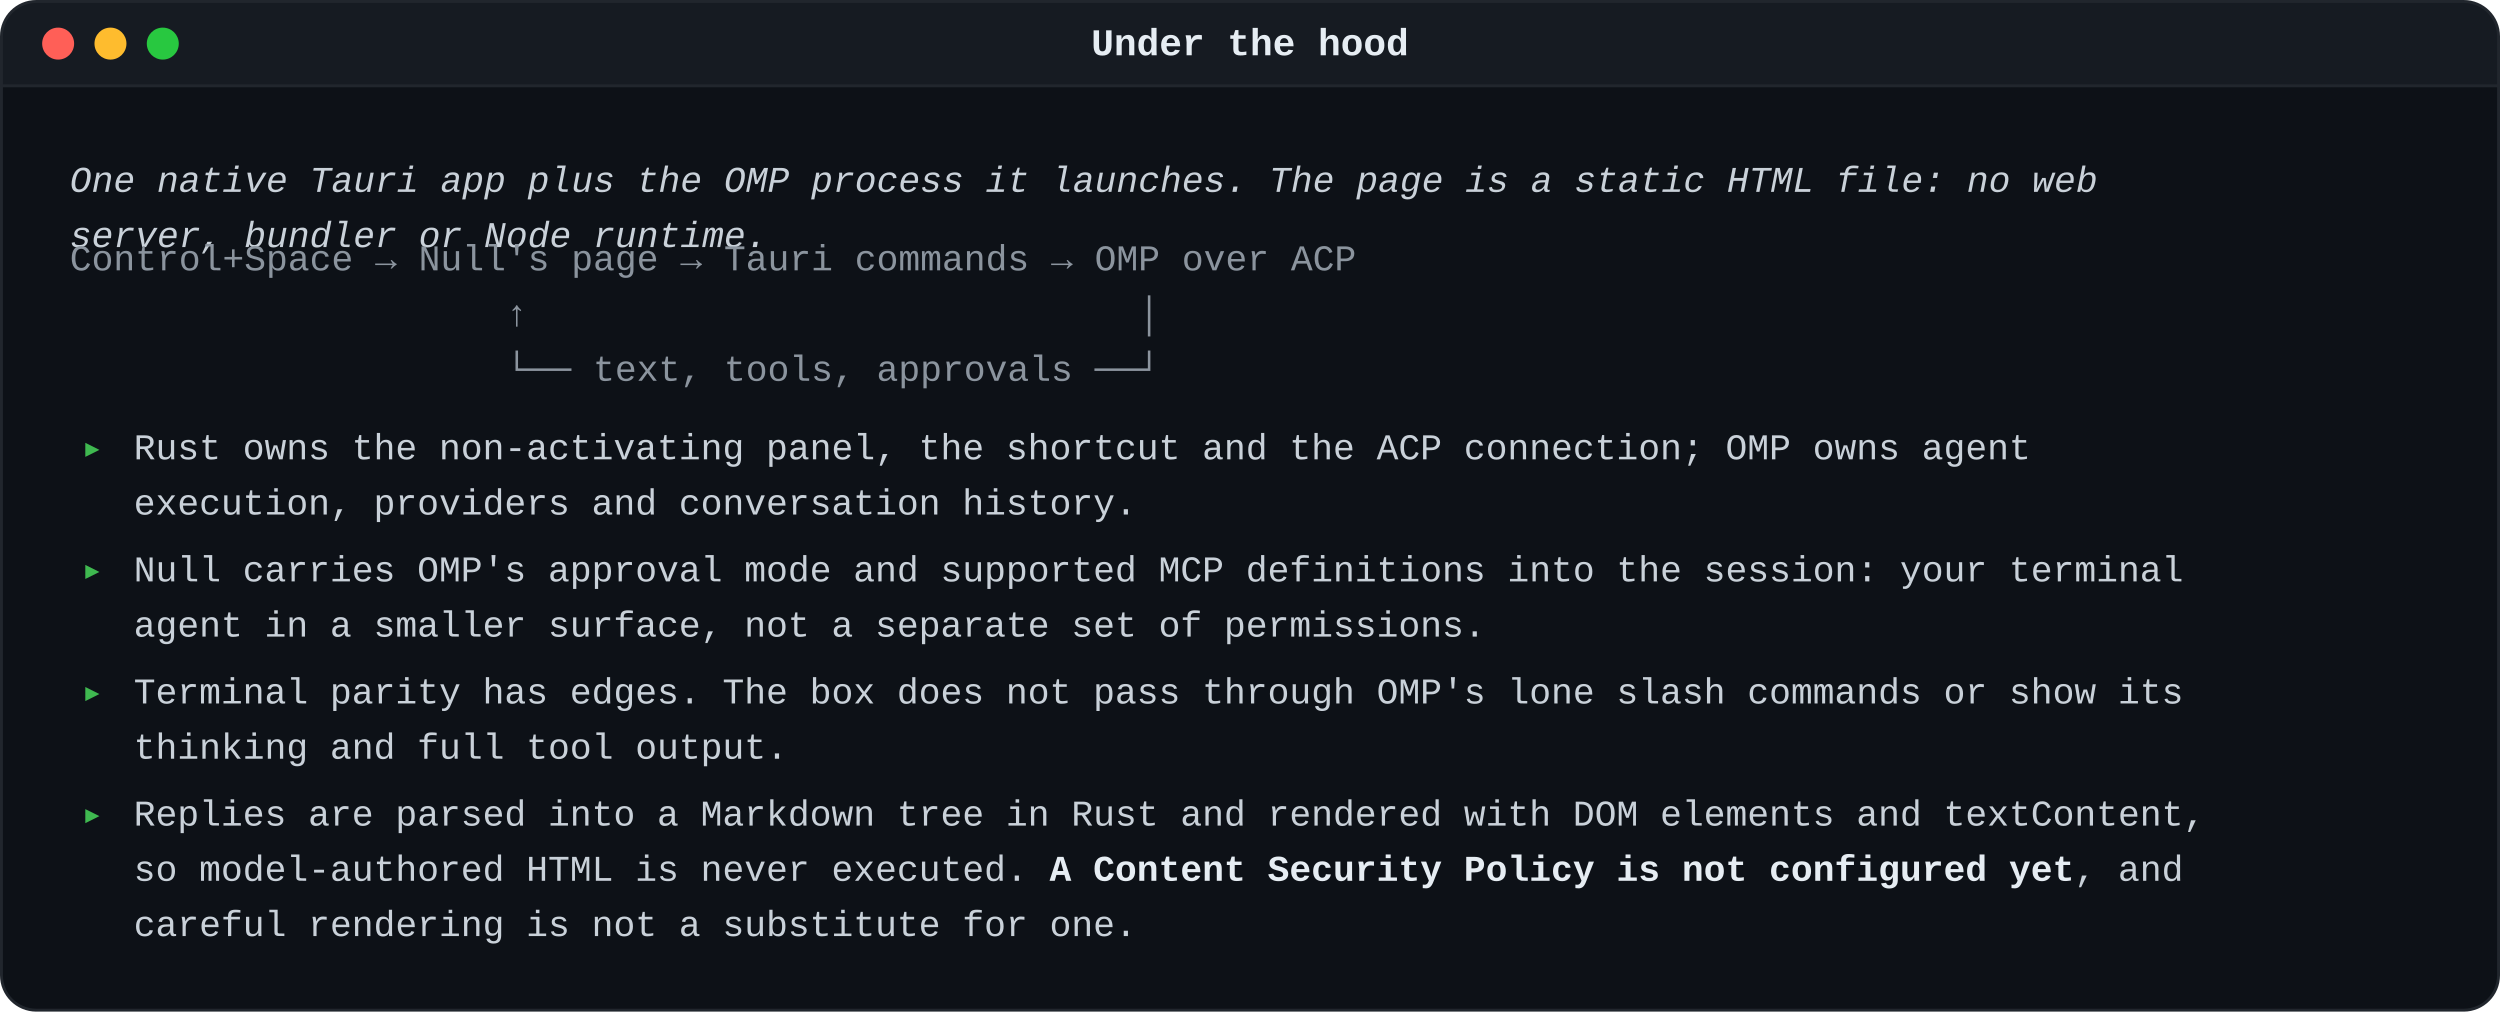
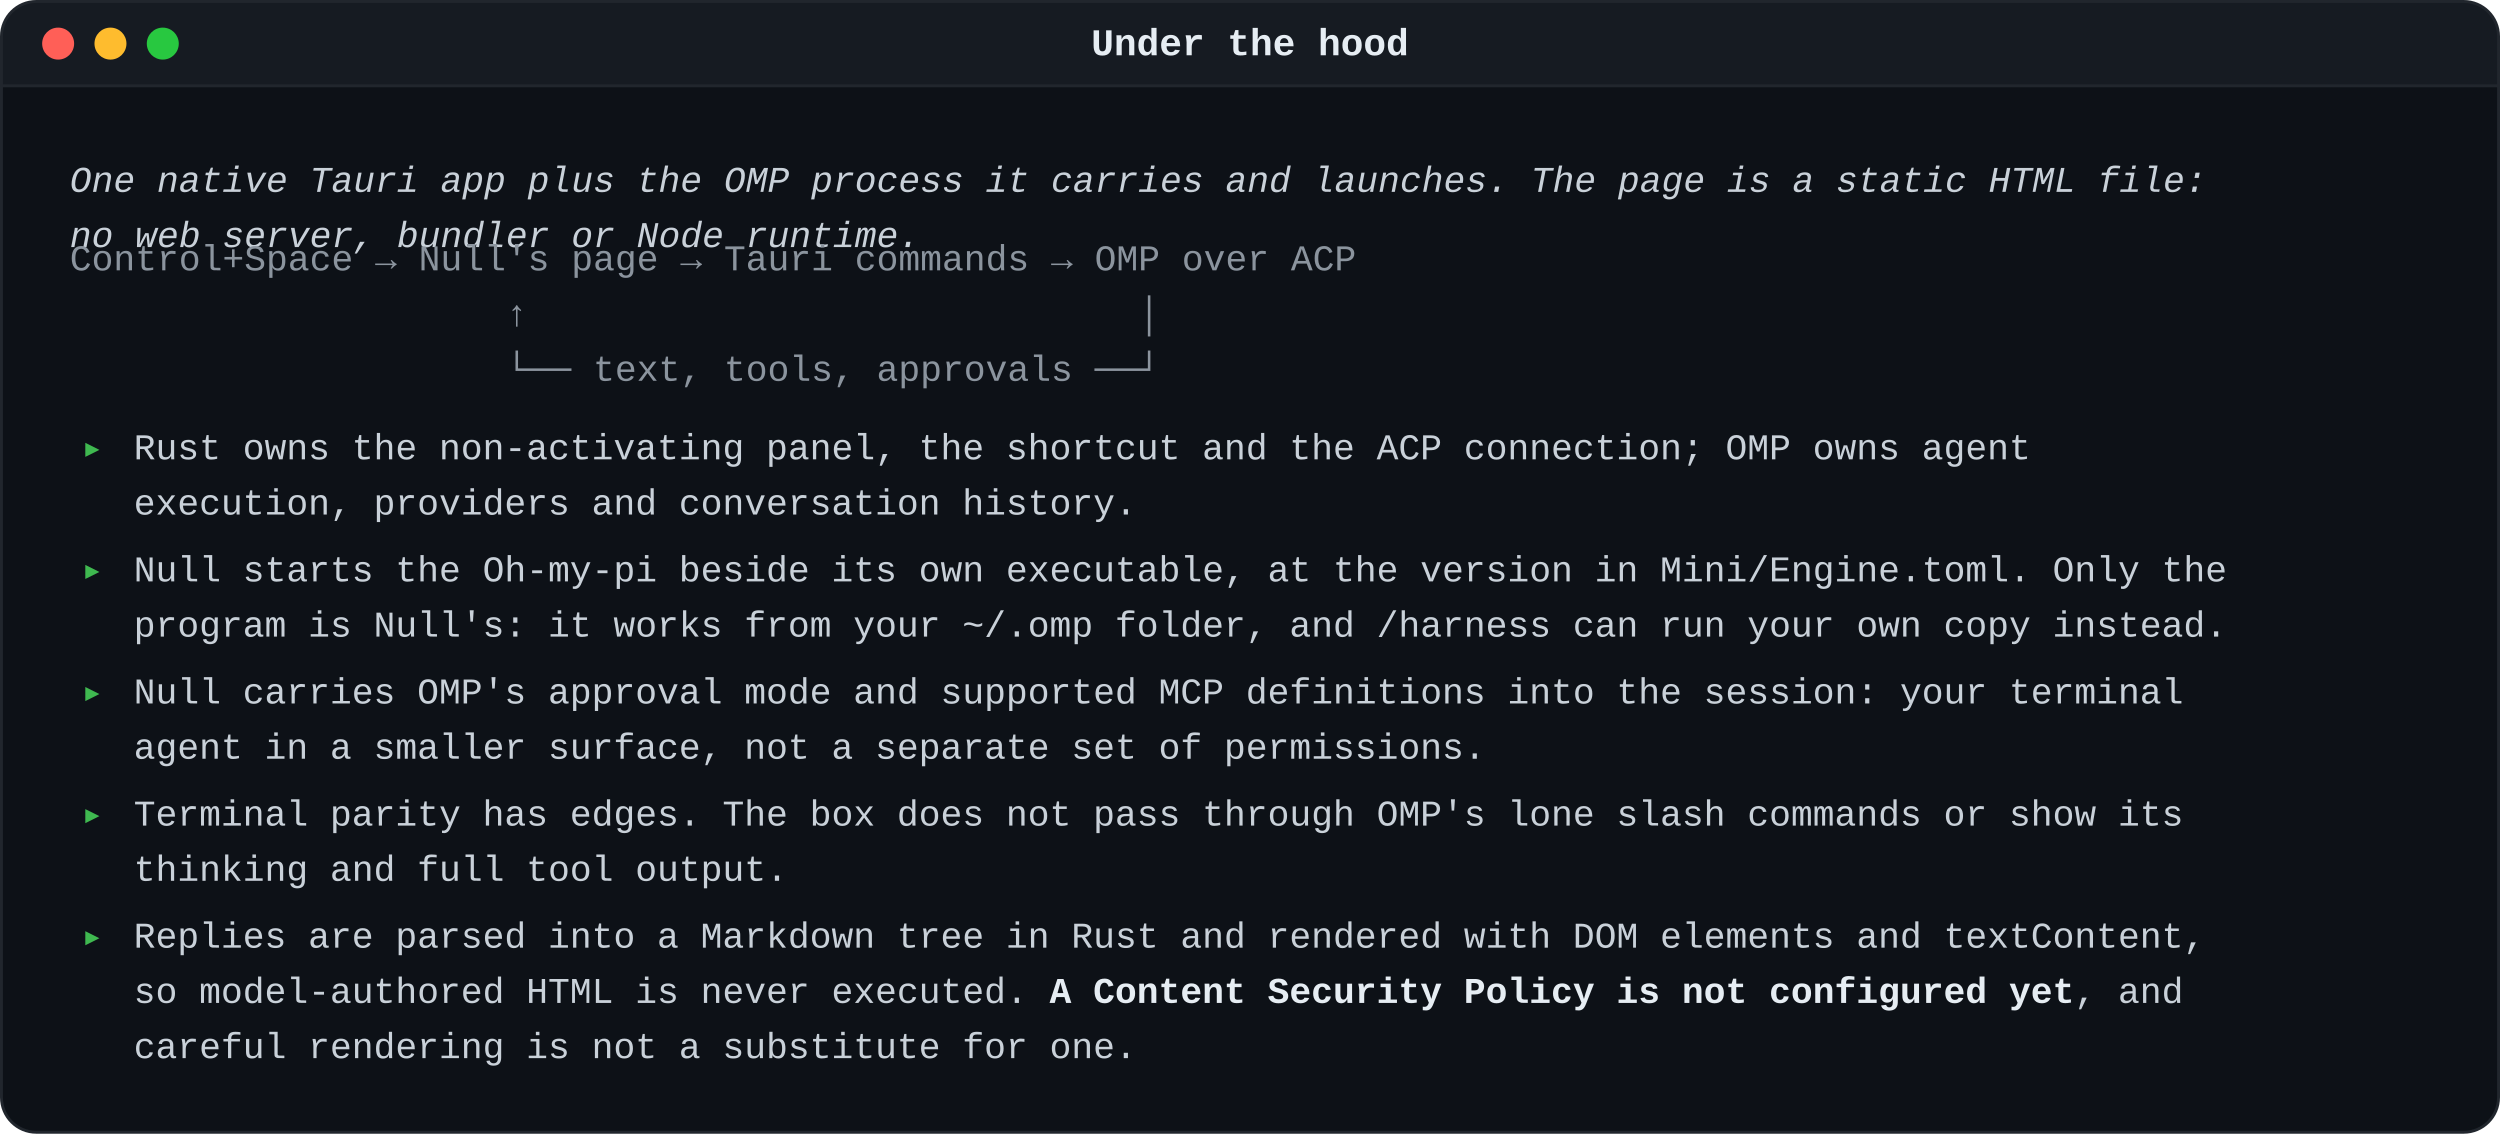
- <svg xmlns="http://www.w3.org/2000/svg" viewBox="0 0 860 348" width="860" height="348" fill="none" role="img" aria-label="Under the hood. One native Tauri app plus the OMP process it launches. The page is a static HTML file: no web server, bundler or Node runtime. Control+Space → Null's page → Tauri commands → OMP over ACP                     ↑                            │                     └── text, tools, approvals ──┘ Rust owns the non-activating panel, the shortcut and the ACP connection; OMP owns agent execution, providers and conversation history. Null carries OMP's approval mode and supported MCP definitions into the session: your terminal agent in a smaller surface, not a separate set of permissions. Terminal parity has edges. The box does not pass through OMP's lone slash commands or show its thinking and full tool output. Replies are parsed into a Markdown tree in Rust and rendered with DOM elements and textContent, so model-authored HTML is never executed. A Content Security Policy is not configured yet, and careful rendering is not a substitute for one.">
+ <svg xmlns="http://www.w3.org/2000/svg" viewBox="0 0 860 390" width="860" height="390" fill="none" role="img" aria-label="Under the hood. One native Tauri app plus the OMP process it carries and launches. The page is a static HTML file: no web server, bundler or Node runtime. Control+Space → Null's page → Tauri commands → OMP over ACP                     ↑                            │                     └── text, tools, approvals ──┘ Rust owns the non-activating panel, the shortcut and the ACP connection; OMP owns agent execution, providers and conversation history. Null starts the Oh-my-pi beside its own executable, at the version in Mini/Engine.toml. Only the program is Null's: it works from your ~/.omp folder, and /harness can run your own copy instead. Null carries OMP's approval mode and supported MCP definitions into the session: your terminal agent in a smaller surface, not a separate set of permissions. Terminal parity has edges. The box does not pass through OMP's lone slash commands or show its thinking and full tool output. Replies are parsed into a Markdown tree in Rust and rendered with DOM elements and textContent, so model-authored HTML is never executed. A Content Security Policy is not configured yet, and careful rendering is not a substitute for one.">
  <style>
    text { font-family: ui-monospace,SFMono-Regular,'SF Mono',Menlo,Consolas,'Liberation Mono',monospace; }
    .rise { animation: rise .35s ease-out both; }
    .fade { animation: fade .4s ease-out both; }
    .blink { animation: blink 1.1s steps(1) infinite; }
    @keyframes rise { from { opacity: 0; transform: translateY(4px); } }
    @keyframes fade { from { opacity: 0; } }
    @keyframes blink { 50% { opacity: 0; } }
    @keyframes hold { 0%, 99.9% { opacity: 1; } 100% { opacity: 0; } }
    @media (prefers-reduced-motion: reduce) { * { animation: none !important; } }
  </style>
  <clipPath id="win">
-     <rect x="0.5" y="0.5" width="859" height="347" rx="12" />
+     <rect x="0.5" y="0.5" width="859" height="389" rx="12" />
  </clipPath>
  <g clip-path="url(#win)">
-     <rect width="860" height="348" fill="#0D1117" />
+     <rect width="860" height="390" fill="#0D1117" />
    <rect width="860" height="30" fill="#161B22" />
    <path d="M0 29.5H860" stroke="#21262D" />
    <circle cx="20" cy="15.0" r="5.5" fill="#FF5F57" />
    <circle cx="38" cy="15.0" r="5.5" fill="#FEBC2E" />
    <circle cx="56" cy="15.0" r="5.5" fill="#28C840" />
    <text x="430.0" y="19.0" font-size="13" font-weight="600" fill="#E6EDF3" text-anchor="middle">Under the hood</text>
-     <text x="24" y="66.0" font-size="12.5" fill="#C9D1D9" font-style="italic">One native Tauri app plus the OMP process it launches. The page is a static HTML file: no web</text>
-     <text x="24" y="85.0" font-size="12.5" fill="#C9D1D9" font-style="italic">server, bundler or Node runtime.</text>
+     <text x="24" y="66.0" font-size="12.5" fill="#C9D1D9" font-style="italic">One native Tauri app plus the OMP process it carries and launches. The page is a static HTML file:</text>
+     <text x="24" y="85.0" font-size="12.5" fill="#C9D1D9" font-style="italic">no web server, bundler or Node runtime.</text>
    <text x="24" y="93.0" font-size="12.5" fill="#8B949E" xml:space="preserve">Control+Space → Null's page → Tauri commands → OMP over ACP</text>
    <text x="24" y="112.0" font-size="12.5" fill="#8B949E" xml:space="preserve">                    ↑                            │</text>
    <text x="24" y="131.0" font-size="12.5" fill="#8B949E" xml:space="preserve">                    └── text, tools, approvals ──┘</text>
    <text x="28" y="158.0" font-size="12.5" fill="#3FB950">▸</text>
    <text x="46" y="158.0" font-size="12.5" fill="#C9D1D9">Rust owns the non-activating panel, the shortcut and the ACP connection; OMP owns agent</text>
    <text x="46" y="177.0" font-size="12.5" fill="#C9D1D9">execution, providers and conversation history.</text>
    <text x="28" y="200.0" font-size="12.5" fill="#3FB950">▸</text>
-     <text x="46" y="200.0" font-size="12.5" fill="#C9D1D9">Null carries OMP's approval mode and supported MCP definitions into the session: your terminal</text>
-     <text x="46" y="219.0" font-size="12.5" fill="#C9D1D9">agent in a smaller surface, not a separate set of permissions.</text>
+     <text x="46" y="200.0" font-size="12.5" fill="#C9D1D9">Null starts the Oh-my-pi beside its own executable, at the version in Mini/Engine.toml. Only the</text>
+     <text x="46" y="219.0" font-size="12.5" fill="#C9D1D9">program is Null's: it works from your ~/.omp folder, and /harness can run your own copy instead.</text>
    <text x="28" y="242.0" font-size="12.5" fill="#3FB950">▸</text>
-     <text x="46" y="242.0" font-size="12.5" fill="#C9D1D9">Terminal parity has edges. The box does not pass through OMP's lone slash commands or show its</text>
-     <text x="46" y="261.0" font-size="12.5" fill="#C9D1D9">thinking and full tool output.</text>
+     <text x="46" y="242.0" font-size="12.5" fill="#C9D1D9">Null carries OMP's approval mode and supported MCP definitions into the session: your terminal</text>
+     <text x="46" y="261.0" font-size="12.5" fill="#C9D1D9">agent in a smaller surface, not a separate set of permissions.</text>
    <text x="28" y="284.0" font-size="12.5" fill="#3FB950">▸</text>
-     <text x="46" y="284.0" font-size="12.5" fill="#C9D1D9">Replies are parsed into a Markdown tree in Rust and rendered with DOM elements and textContent,</text>
-     <text x="46" y="303.0" font-size="12.5" fill="#C9D1D9">so model-authored HTML is never executed. <tspan fill="#E6EDF3" font-weight="700">A Content Security Policy is not configured yet</tspan>, and</text>
-     <text x="46" y="322.0" font-size="12.5" fill="#C9D1D9">careful rendering is not a substitute for one.</text>
+     <text x="46" y="284.0" font-size="12.5" fill="#C9D1D9">Terminal parity has edges. The box does not pass through OMP's lone slash commands or show its</text>
+     <text x="46" y="303.0" font-size="12.5" fill="#C9D1D9">thinking and full tool output.</text>
+     <text x="28" y="326.0" font-size="12.5" fill="#3FB950">▸</text>
+     <text x="46" y="326.0" font-size="12.5" fill="#C9D1D9">Replies are parsed into a Markdown tree in Rust and rendered with DOM elements and textContent,</text>
+     <text x="46" y="345.0" font-size="12.5" fill="#C9D1D9">so model-authored HTML is never executed. <tspan fill="#E6EDF3" font-weight="700">A Content Security Policy is not configured yet</tspan>, and</text>
+     <text x="46" y="364.0" font-size="12.5" fill="#C9D1D9">careful rendering is not a substitute for one.</text>
  </g>
-   <rect x="0.5" y="0.5" width="859" height="347" rx="12" stroke="#21262D" />
+   <rect x="0.5" y="0.5" width="859" height="389" rx="12" stroke="#21262D" />
</svg>
